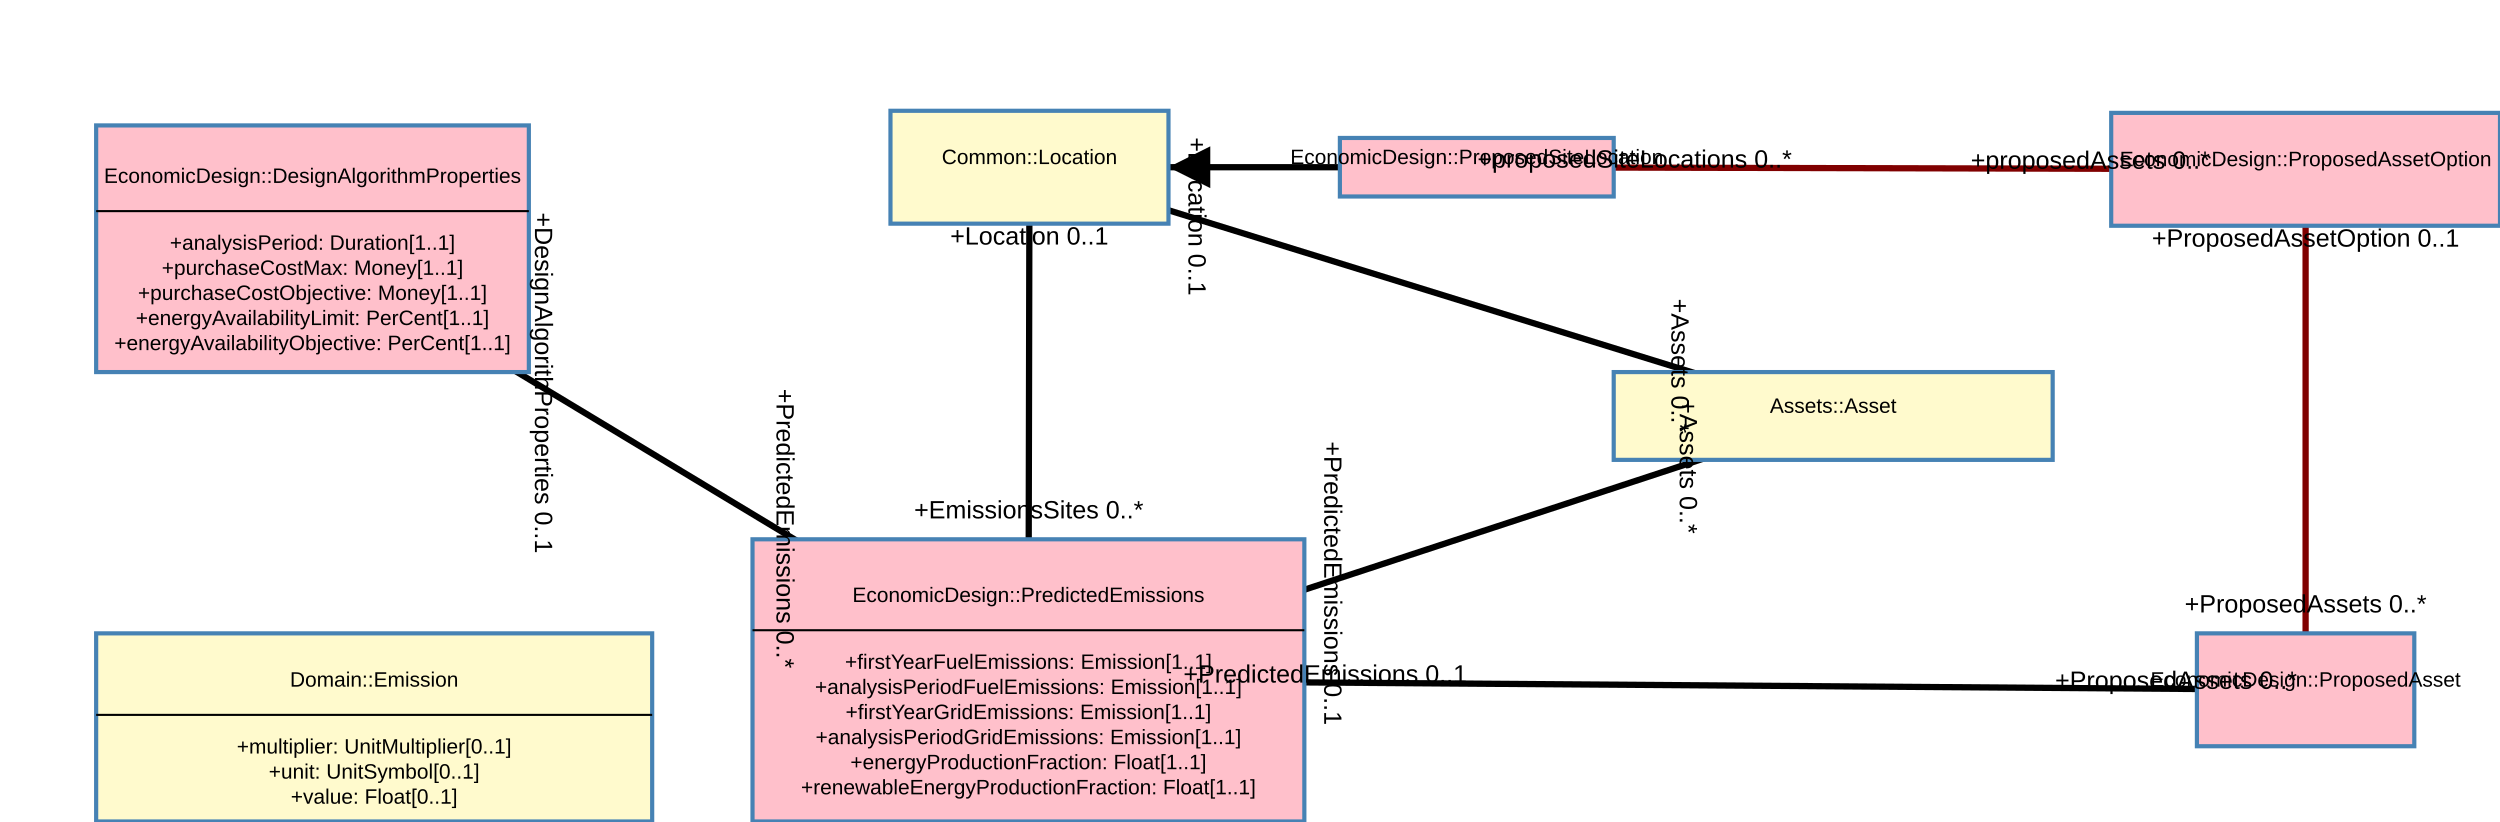
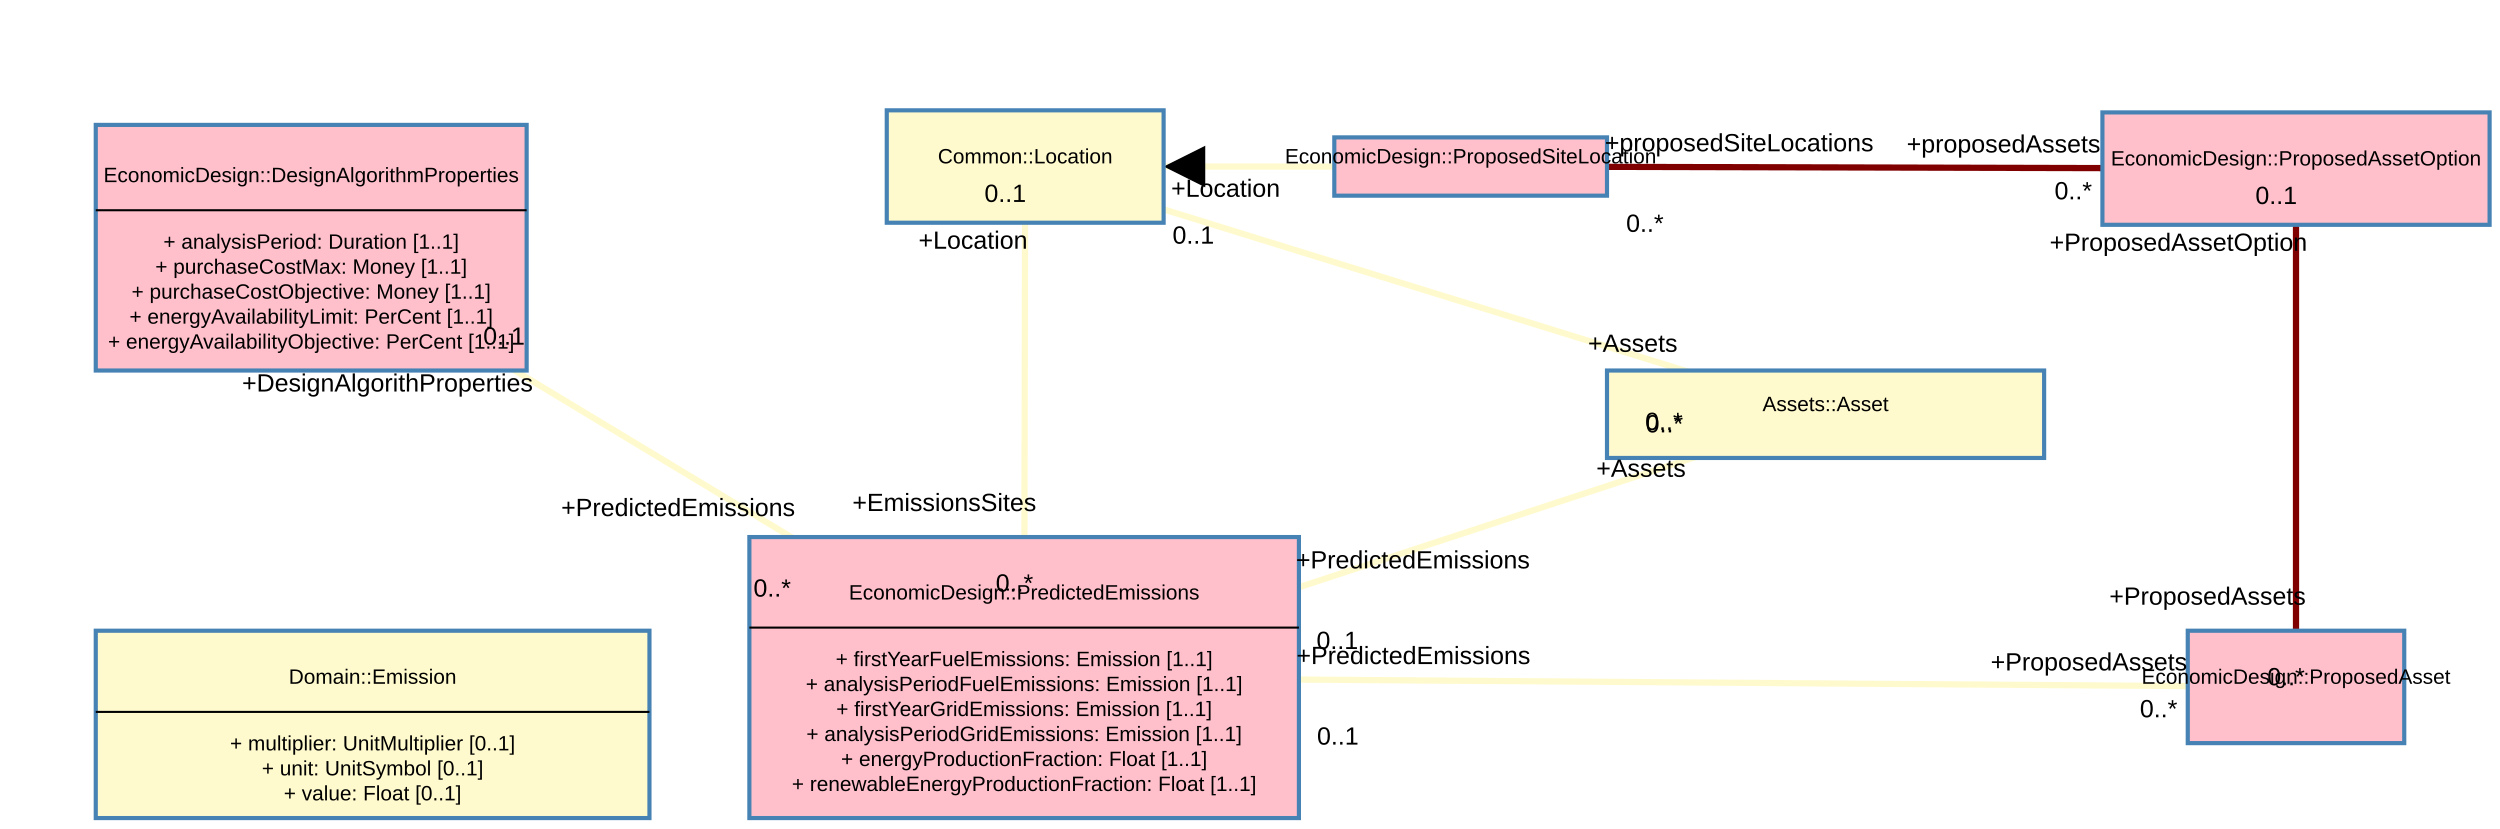
- <svg xmlns="http://www.w3.org/2000/svg" width="1196" height="393">
+ <svg xmlns="http://www.w3.org/2000/svg" width="1201" height="398">
  <g class="zoom-group">
    <defs>
      <marker id="arrowhead" viewBox="-0 -5 10 10" refX="5" refY="0" orient="auto" markerWidth="10" markerHeight="10" xoverflow="visible">
        <path d="M 0,-5 L 10 ,0 L 0,5" fill="black" style="stroke: none;" />
      </marker>
    </defs>
-     <line class="link" x1="492" y1="325.5" x2="492.5" y2="80" stroke="#000000" stroke-width="3" />
-     <line class="link" x1="492" y1="325.5" x2="149.5" y2="119" stroke="#000000" stroke-width="3" />
-     <line class="link" x1="706.5" y1="80" x2="492.5" y2="80" stroke="#000000" stroke-width="3" marker-end="url(#arrowhead)" />
-     <line class="link" x1="492" y1="325.5" x2="1103" y2="330" stroke="#000000" stroke-width="3" />
+     <line class="link" x1="492" y1="325.5" x2="492.5" y2="80" stroke="#fffacd" stroke-width="3" />
+     <line class="link" x1="492" y1="325.5" x2="149.5" y2="119" stroke="#fffacd" stroke-width="3" />
+     <line class="link" x1="706.5" y1="80" x2="492.5" y2="80" stroke="#fffacd" stroke-width="3" marker-end="url(#arrowhead)" />
+     <line class="link" x1="492" y1="325.5" x2="1103" y2="330" stroke="#fffacd" stroke-width="3" />
    <line class="link" x1="1103" y1="330" x2="1103" y2="81" stroke="#800000" stroke-width="3" />
    <line class="link" x1="706.5" y1="80" x2="1103" y2="81" stroke="#800000" stroke-width="3" />
-     <line class="link" x1="877" y1="199" x2="492.5" y2="80" stroke="#000000" stroke-width="3" />
-     <line class="link" x1="492" y1="325.5" x2="877" y2="199" stroke="#000000" stroke-width="3" />
-     <line class="arrow" x2="569" y2="80" x1="706.5" y1="80" stroke="#000000" stroke-width="2" marker-end="url(#arrowhead)" />
+     <line class="link" x1="877" y1="199" x2="492.5" y2="80" stroke="#fffacd" stroke-width="3" />
+     <line class="link" x1="492" y1="325.5" x2="877" y2="199" stroke="#fffacd" stroke-width="3" />
+     <line class="arrow" x2="569" y2="80" x1="706.5" y1="80" stroke="#fffacd" stroke-width="2" marker-end="url(#arrowhead)" />
    <g class="draggable" transform="translate(426, 53)">
      <rect class="box" width="133" height="54" style="fill: #fffacd; stroke: steelblue; stroke-width: 2px; cursor: move;" />
      <text class="text" x="66.5" y="22" dy=".35em" text-anchor="middle" style="font-family: Arial, sans-serif; fill: black; font-size: 10px; pointer-events: none;">Common::Location</text>
    </g>
    <g class="draggable" transform="translate(46, 303)">
      <rect class="box" width="266" height="90" style="fill: #fffacd; stroke: steelblue; stroke-width: 2px; cursor: move;" />
      <text class="text" x="133" y="22" dy=".35em" text-anchor="middle" style="font-family: Arial, sans-serif; fill: black; font-size: 10px; pointer-events: none;">Domain::Emission</text>
      <line x1="0" x2="266" y1="39" y2="39" stroke="black" stroke-width="1" />
-       <text class="text" x="133" y="54" dy=".35em" text-anchor="middle" style="font-family: Arial, sans-serif; fill: black; font-size: 10px; pointer-events: none;">+multiplier: UnitMultiplier[0..1]</text>
-       <text class="text" x="133" y="66" dy=".35em" text-anchor="middle" style="font-family: Arial, sans-serif; fill: black; font-size: 10px; pointer-events: none;">+unit: UnitSymbol[0..1]</text>
-       <text class="text" x="133" y="78" dy=".35em" text-anchor="middle" style="font-family: Arial, sans-serif; fill: black; font-size: 10px; pointer-events: none;">+value: Float[0..1]</text>
+       <text class="text" x="133" y="54" dy=".35em" text-anchor="middle" style="font-family: Arial, sans-serif; fill: black; font-size: 10px; pointer-events: none;">+  multiplier: UnitMultiplier [0..1]</text>
+       <text class="text" x="133" y="66" dy=".35em" text-anchor="middle" style="font-family: Arial, sans-serif; fill: black; font-size: 10px; pointer-events: none;">+  unit: UnitSymbol [0..1]</text>
+       <text class="text" x="133" y="78" dy=".35em" text-anchor="middle" style="font-family: Arial, sans-serif; fill: black; font-size: 10px; pointer-events: none;">+  value: Float [0..1]</text>
    </g>
    <g class="draggable" transform="translate(360, 258)">
      <rect class="box" width="264" height="135" style="fill: #ffc0cb; stroke: steelblue; stroke-width: 2px; cursor: move;" />
      <text class="text" x="132" y="26.5" dy=".35em" text-anchor="middle" style="font-family: Arial, sans-serif; fill: black; font-size: 10px; pointer-events: none;">EconomicDesign::PredictedEmissions</text>
      <line x1="0" x2="264" y1="43.5" y2="43.5" stroke="black" stroke-width="1" />
-       <text class="text" x="132" y="58.5" dy=".35em" text-anchor="middle" style="font-family: Arial, sans-serif; fill: black; font-size: 10px; pointer-events: none;">+firstYearFuelEmissions: Emission[1..1]</text>
-       <text class="text" x="132" y="70.5" dy=".35em" text-anchor="middle" style="font-family: Arial, sans-serif; fill: black; font-size: 10px; pointer-events: none;">+analysisPeriodFuelEmissions: Emission[1..1]</text>
-       <text class="text" x="132" y="82.5" dy=".35em" text-anchor="middle" style="font-family: Arial, sans-serif; fill: black; font-size: 10px; pointer-events: none;">+firstYearGridEmissions: Emission[1..1]</text>
-       <text class="text" x="132" y="94.5" dy=".35em" text-anchor="middle" style="font-family: Arial, sans-serif; fill: black; font-size: 10px; pointer-events: none;">+analysisPeriodGridEmissions: Emission[1..1]</text>
-       <text class="text" x="132" y="106.5" dy=".35em" text-anchor="middle" style="font-family: Arial, sans-serif; fill: black; font-size: 10px; pointer-events: none;">+energyProductionFraction: Float[1..1]</text>
-       <text class="text" x="132" y="118.5" dy=".35em" text-anchor="middle" style="font-family: Arial, sans-serif; fill: black; font-size: 10px; pointer-events: none;">+renewableEnergyProductionFraction: Float[1..1]</text>
+       <text class="text" x="132" y="58.5" dy=".35em" text-anchor="middle" style="font-family: Arial, sans-serif; fill: black; font-size: 10px; pointer-events: none;">+  firstYearFuelEmissions: Emission [1..1]</text>
+       <text class="text" x="132" y="70.5" dy=".35em" text-anchor="middle" style="font-family: Arial, sans-serif; fill: black; font-size: 10px; pointer-events: none;">+  analysisPeriodFuelEmissions: Emission [1..1]</text>
+       <text class="text" x="132" y="82.5" dy=".35em" text-anchor="middle" style="font-family: Arial, sans-serif; fill: black; font-size: 10px; pointer-events: none;">+  firstYearGridEmissions: Emission [1..1]</text>
+       <text class="text" x="132" y="94.5" dy=".35em" text-anchor="middle" style="font-family: Arial, sans-serif; fill: black; font-size: 10px; pointer-events: none;">+  analysisPeriodGridEmissions: Emission [1..1]</text>
+       <text class="text" x="132" y="106.5" dy=".35em" text-anchor="middle" style="font-family: Arial, sans-serif; fill: black; font-size: 10px; pointer-events: none;">+  energyProductionFraction: Float [1..1]</text>
+       <text class="text" x="132" y="118.5" dy=".35em" text-anchor="middle" style="font-family: Arial, sans-serif; fill: black; font-size: 10px; pointer-events: none;">+  renewableEnergyProductionFraction: Float [1..1]</text>
    </g>
    <g class="draggable" transform="translate(46, 60)">
      <rect class="box" width="207" height="118" style="fill: #ffc0cb; stroke: steelblue; stroke-width: 2px; cursor: move;" />
      <text class="text" x="103.5" y="24" dy=".35em" text-anchor="middle" style="font-family: Arial, sans-serif; fill: black; font-size: 10px; pointer-events: none;">EconomicDesign::DesignAlgorithmProperties</text>
      <line x1="0" x2="207" y1="41" y2="41" stroke="black" stroke-width="1" />
-       <text class="text" x="103.5" y="56" dy=".35em" text-anchor="middle" style="font-family: Arial, sans-serif; fill: black; font-size: 10px; pointer-events: none;">+analysisPeriod: Duration[1..1]</text>
-       <text class="text" x="103.5" y="68" dy=".35em" text-anchor="middle" style="font-family: Arial, sans-serif; fill: black; font-size: 10px; pointer-events: none;">+purchaseCostMax: Money[1..1]</text>
-       <text class="text" x="103.5" y="80" dy=".35em" text-anchor="middle" style="font-family: Arial, sans-serif; fill: black; font-size: 10px; pointer-events: none;">+purchaseCostObjective: Money[1..1]</text>
-       <text class="text" x="103.5" y="92" dy=".35em" text-anchor="middle" style="font-family: Arial, sans-serif; fill: black; font-size: 10px; pointer-events: none;">+energyAvailabilityLimit: PerCent[1..1]</text>
-       <text class="text" x="103.5" y="104" dy=".35em" text-anchor="middle" style="font-family: Arial, sans-serif; fill: black; font-size: 10px; pointer-events: none;">+energyAvailabilityObjective: PerCent[1..1]</text>
+       <text class="text" x="103.5" y="56" dy=".35em" text-anchor="middle" style="font-family: Arial, sans-serif; fill: black; font-size: 10px; pointer-events: none;">+  analysisPeriod: Duration [1..1]</text>
+       <text class="text" x="103.5" y="68" dy=".35em" text-anchor="middle" style="font-family: Arial, sans-serif; fill: black; font-size: 10px; pointer-events: none;">+  purchaseCostMax: Money [1..1]</text>
+       <text class="text" x="103.5" y="80" dy=".35em" text-anchor="middle" style="font-family: Arial, sans-serif; fill: black; font-size: 10px; pointer-events: none;">+  purchaseCostObjective: Money [1..1]</text>
+       <text class="text" x="103.5" y="92" dy=".35em" text-anchor="middle" style="font-family: Arial, sans-serif; fill: black; font-size: 10px; pointer-events: none;">+  energyAvailabilityLimit: PerCent [1..1]</text>
+       <text class="text" x="103.5" y="104" dy=".35em" text-anchor="middle" style="font-family: Arial, sans-serif; fill: black; font-size: 10px; pointer-events: none;">+  energyAvailabilityObjective: PerCent [1..1]</text>
    </g>
    <g class="draggable" transform="translate(1051, 303)">
      <rect class="box" width="104" height="54" style="fill: #ffc0cb; stroke: steelblue; stroke-width: 2px; cursor: move;" />
      <text class="text" x="52" y="22" dy=".35em" text-anchor="middle" style="font-family: Arial, sans-serif; fill: black; font-size: 10px; pointer-events: none;">EconomicDesign::ProposedAsset</text>
    </g>
    <g class="draggable" transform="translate(1010, 54)">
      <rect class="box" width="186" height="54" style="fill: #ffc0cb; stroke: steelblue; stroke-width: 2px; cursor: move;" />
      <text class="text" x="93" y="22" dy=".35em" text-anchor="middle" style="font-family: Arial, sans-serif; fill: black; font-size: 10px; pointer-events: none;">EconomicDesign::ProposedAssetOption</text>
    </g>
    <g class="draggable" transform="translate(772, 178)">
      <rect class="box" width="210" height="42" style="fill: #fffacd; stroke: steelblue; stroke-width: 2px; cursor: move;" />
      <text class="text" x="105" y="16" dy=".35em" text-anchor="middle" style="font-family: Arial, sans-serif; fill: black; font-size: 10px; pointer-events: none;">Assets::Asset</text>
    </g>
    <g class="draggable" transform="translate(641, 66)">
      <rect class="box" width="131" height="28" style="fill: #ffc0cb; stroke: steelblue; stroke-width: 2px; cursor: move;" />
      <text class="text" x="65.5" y="9" dy=".35em" text-anchor="middle" style="font-family: Arial, sans-serif; fill: black; font-size: 10px; pointer-events: none;">EconomicDesign::ProposedSiteLocation</text>
    </g>
-     <text class="link-text-start" x="492.158" y="248" transform="rotate(0, 492.1578, 248)" text-anchor="middle" style="font-family: Arial, sans-serif; font-size: 12px; fill: black;">+EmissionsSites 0..*</text>
-     <text class="link-text-start" x="371.481" y="252.837" transform="rotate(90, 371.4809, 252.8367)" text-anchor="middle" style="font-family: Arial, sans-serif; font-size: 12px; fill: black;">+PredictedEmissions 0..*</text>
-     <text class="link-text-start" x="631" y="80" transform="rotate(90, 631, 80)" text-anchor="middle" style="font-family: Arial, sans-serif; font-size: 12px; fill: black;" />
-     <text class="link-text-start" x="634" y="326.546" transform="rotate(0, 633.9997, 326.5458)" text-anchor="middle" style="font-family: Arial, sans-serif; font-size: 12px; fill: black;">+PredictedEmissions 0..1</text>
-     <text class="link-text-start" x="1103" y="293" transform="rotate(0, 1103, 293)" text-anchor="middle" style="font-family: Arial, sans-serif; font-size: 12px; fill: black;">+ProposedAssets 0..*</text>
-     <text class="link-text-start" x="782" y="80.19" transform="rotate(0, 782, 80.19042)" text-anchor="middle" style="font-family: Arial, sans-serif; font-size: 12px; fill: black;">+proposedSiteLocations 0..*</text>
-     <text class="link-text-start" x="799.594" y="175.043" transform="rotate(90, 799.5941, 175.0434)" text-anchor="middle" style="font-family: Arial, sans-serif; font-size: 12px; fill: black;">+Assets 0..*</text>
-     <text class="link-text-start" x="633.5" y="279.007" transform="rotate(90, 633.5003, 279.007)" text-anchor="middle" style="font-family: Arial, sans-serif; font-size: 12px; fill: black;">+PredictedEmissions 0..1</text>
-     <text class="link-text-end" x="492.425" y="117" transform="rotate(0, 492.4246, 117)" text-anchor="middle" style="font-family: Arial, sans-serif; font-size: 12px; fill: black;">+Location 0..1</text>
-     <text class="link-text-end" x="255.921" y="183.163" transform="rotate(90, 255.921, 183.1633)" text-anchor="middle" style="font-family: Arial, sans-serif; font-size: 12px; fill: black;">+DesignAlgorithProperties 0..1</text>
-     <text class="link-text-end" x="569" y="80" transform="rotate(90, 569, 80)" text-anchor="middle" style="font-family: Arial, sans-serif; font-size: 12px; fill: black;" />
-     <text class="link-text-end" x="1041" y="329.543" transform="rotate(0, 1041, 329.5434)" text-anchor="middle" style="font-family: Arial, sans-serif; font-size: 12px; fill: black;">+ProposedAssets 0..*</text>
-     <text class="link-text-end" x="1103" y="118" transform="rotate(0, 1103, 118)" text-anchor="middle" style="font-family: Arial, sans-serif; font-size: 12px; fill: black;">+ProposedAssetOption 0..1</text>
-     <text class="link-text-end" x="1000" y="80.74" transform="rotate(0, 1000, 80.74023)" text-anchor="middle" style="font-family: Arial, sans-serif; font-size: 12px; fill: black;">+proposedAssets 0..*</text>
-     <text class="link-text-end" x="568.553" y="103.538" transform="rotate(90, 568.5529, 103.5378)" text-anchor="middle" style="font-family: Arial, sans-serif; font-size: 12px; fill: black;">+Location 0..1</text>
-     <text class="link-text-end" x="803.587" y="223.122" transform="rotate(90, 803.5866, 223.1215)" text-anchor="middle" style="font-family: Arial, sans-serif; font-size: 12px; fill: black;">+Assets 0..*</text>
+     <text class="link-text-start-top" x="453.648" y="245.5" text-anchor="middle" style="font-family: Arial, sans-serif; font-size: 12px; fill: black;">+EmissionsSites</text>
+     <text class="link-text-start-top" x="325.763" y="247.918" text-anchor="middle" style="font-family: Arial, sans-serif; font-size: 12px; fill: black;">+PredictedEmissions</text>
+     <text class="link-text-start-top" x="636" y="80" text-anchor="middle" style="font-family: Arial, sans-serif; font-size: 12px; fill: black;" />
+     <text class="link-text-start-top" x="679" y="319.009" text-anchor="middle" style="font-family: Arial, sans-serif; font-size: 12px; fill: black;">+PredictedEmissions</text>
+     <text class="link-text-start-top" x="1060.5" y="290.5" text-anchor="middle" style="font-family: Arial, sans-serif; font-size: 12px; fill: black;">+ProposedAssets</text>
+     <text class="link-text-start-top" x="835.5" y="72.678" text-anchor="middle" style="font-family: Arial, sans-serif; font-size: 12px; fill: black;">+proposedSiteLocations</text>
+     <text class="link-text-start-top" x="784.371" y="169.022" text-anchor="middle" style="font-family: Arial, sans-serif; font-size: 12px; fill: black;">+Assets</text>
+     <text class="link-text-start-top" x="678.75" y="273.068" text-anchor="middle" style="font-family: Arial, sans-serif; font-size: 12px; fill: black;">+PredictedEmissions</text>
+     <text class="link-text-start-btm" x="483.148" y="268" dx="0.35em" dy="1.35em" text-anchor="middle" style="font-family: Arial, sans-serif; font-size: 12px; fill: black;">0..*</text>
+     <text class="link-text-start-btm" x="366.763" y="270.418" dx="0.35em" dy="1.35em" text-anchor="middle" style="font-family: Arial, sans-serif; font-size: 12px; fill: black;">0..*</text>
+     <text class="link-text-start-btm" x="636" y="80" dx="0.35em" dy="1.35em" text-anchor="middle" style="font-family: Arial, sans-serif; font-size: 12px; fill: black;" />
+     <text class="link-text-start-btm" x="638.5" y="341.509" dx="0.35em" dy="1.35em" text-anchor="middle" style="font-family: Arial, sans-serif; font-size: 12px; fill: black;">0..1</text>
+     <text class="link-text-start-btm" x="1094" y="313" dx="0.35em" dy="1.35em" text-anchor="middle" style="font-family: Arial, sans-serif; font-size: 12px; fill: black;">0..*</text>
+     <text class="link-text-start-btm" x="786" y="95.178" dx="0.35em" dy="1.35em" text-anchor="middle" style="font-family: Arial, sans-serif; font-size: 12px; fill: black;">0..*</text>
+     <text class="link-text-start-btm" x="795.371" y="191.522" dx="0.35em" dy="1.35em" text-anchor="middle" style="font-family: Arial, sans-serif; font-size: 12px; fill: black;">0..*</text>
+     <text class="link-text-start-btm" x="638.25" y="295.568" dx="0.35em" dy="1.35em" text-anchor="middle" style="font-family: Arial, sans-serif; font-size: 12px; fill: black;">0..1</text>
+     <text class="link-text-end-top" x="467.435" y="119.5" text-anchor="middle" style="font-family: Arial, sans-serif; font-size: 12px; fill: black;">+Location</text>
+     <text class="link-text-end-top" x="186.139" y="188.082" text-anchor="middle" style="font-family: Arial, sans-serif; font-size: 12px; fill: black;">+DesignAlgorithProperties</text>
+     <text class="link-text-end-top" x="564" y="80" text-anchor="middle" style="font-family: Arial, sans-serif; font-size: 12px; fill: black;" />
+     <text class="link-text-end-top" x="1003.5" y="322.08" text-anchor="middle" style="font-family: Arial, sans-serif; font-size: 12px; fill: black;">+ProposedAssets</text>
+     <text class="link-text-end-top" x="1046.5" y="120.5" text-anchor="middle" style="font-family: Arial, sans-serif; font-size: 12px; fill: black;">+ProposedAssetOption</text>
+     <text class="link-text-end-top" x="962.5" y="73.253" text-anchor="middle" style="font-family: Arial, sans-serif; font-size: 12px; fill: black;">+proposedAssets</text>
+     <text class="link-text-end-top" x="588.776" y="94.56" text-anchor="middle" style="font-family: Arial, sans-serif; font-size: 12px; fill: black;">+Location</text>
+     <text class="link-text-end-top" x="788.337" y="229.061" text-anchor="middle" style="font-family: Arial, sans-serif; font-size: 12px; fill: black;">+Assets</text>
+     <text class="link-text-end-btm" x="482.935" y="97" text-anchor="middle" style="font-family: Arial, sans-serif; font-size: 12px; fill: black;">0..1</text>
+     <text class="link-text-end-btm" x="242.139" y="165.582" text-anchor="middle" style="font-family: Arial, sans-serif; font-size: 12px; fill: black;">0..1</text>
+     <text class="link-text-end-btm" x="564" y="80" text-anchor="middle" style="font-family: Arial, sans-serif; font-size: 12px; fill: black;" />
+     <text class="link-text-end-btm" x="1037" y="344.58" text-anchor="middle" style="font-family: Arial, sans-serif; font-size: 12px; fill: black;">0..*</text>
+     <text class="link-text-end-btm" x="1093.5" y="98" text-anchor="middle" style="font-family: Arial, sans-serif; font-size: 12px; fill: black;">0..1</text>
+     <text class="link-text-end-btm" x="996" y="95.753" text-anchor="middle" style="font-family: Arial, sans-serif; font-size: 12px; fill: black;">0..*</text>
+     <text class="link-text-end-btm" x="573.276" y="117.06" text-anchor="middle" style="font-family: Arial, sans-serif; font-size: 12px; fill: black;">0..1</text>
+     <text class="link-text-end-btm" x="799.337" y="206.561" text-anchor="middle" style="font-family: Arial, sans-serif; font-size: 12px; fill: black;">0..*</text>
  </g>
</svg>
